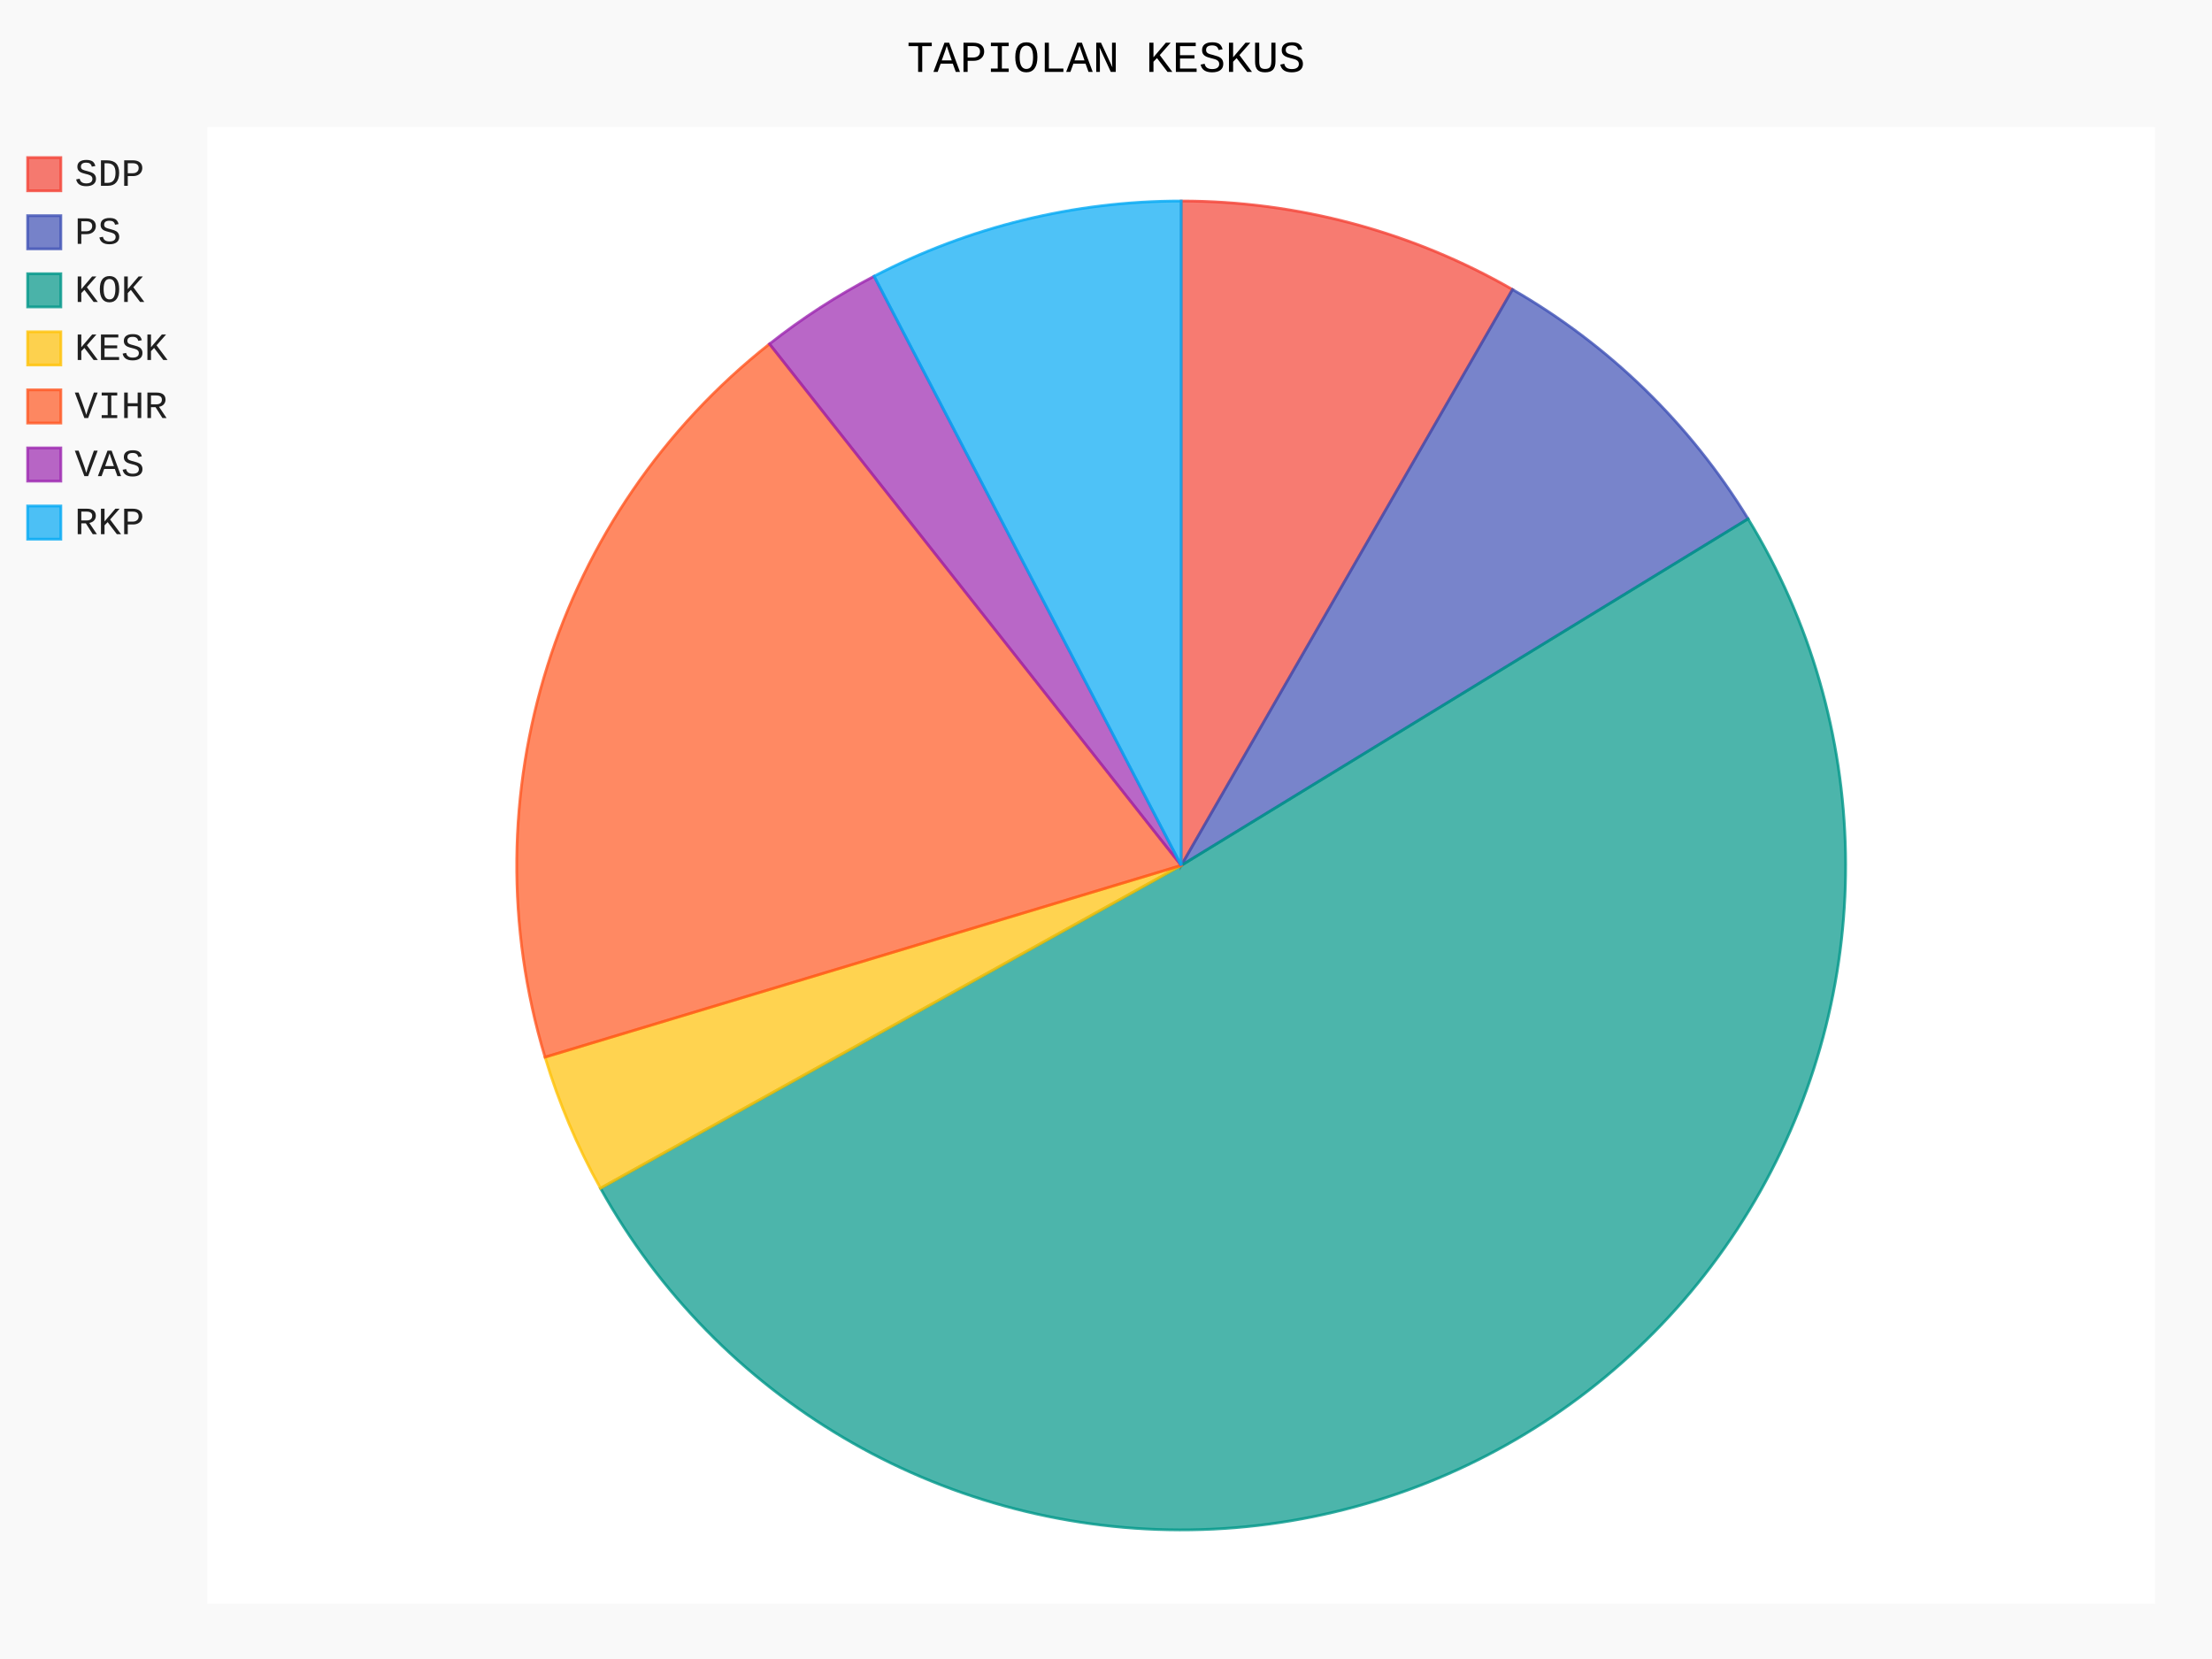
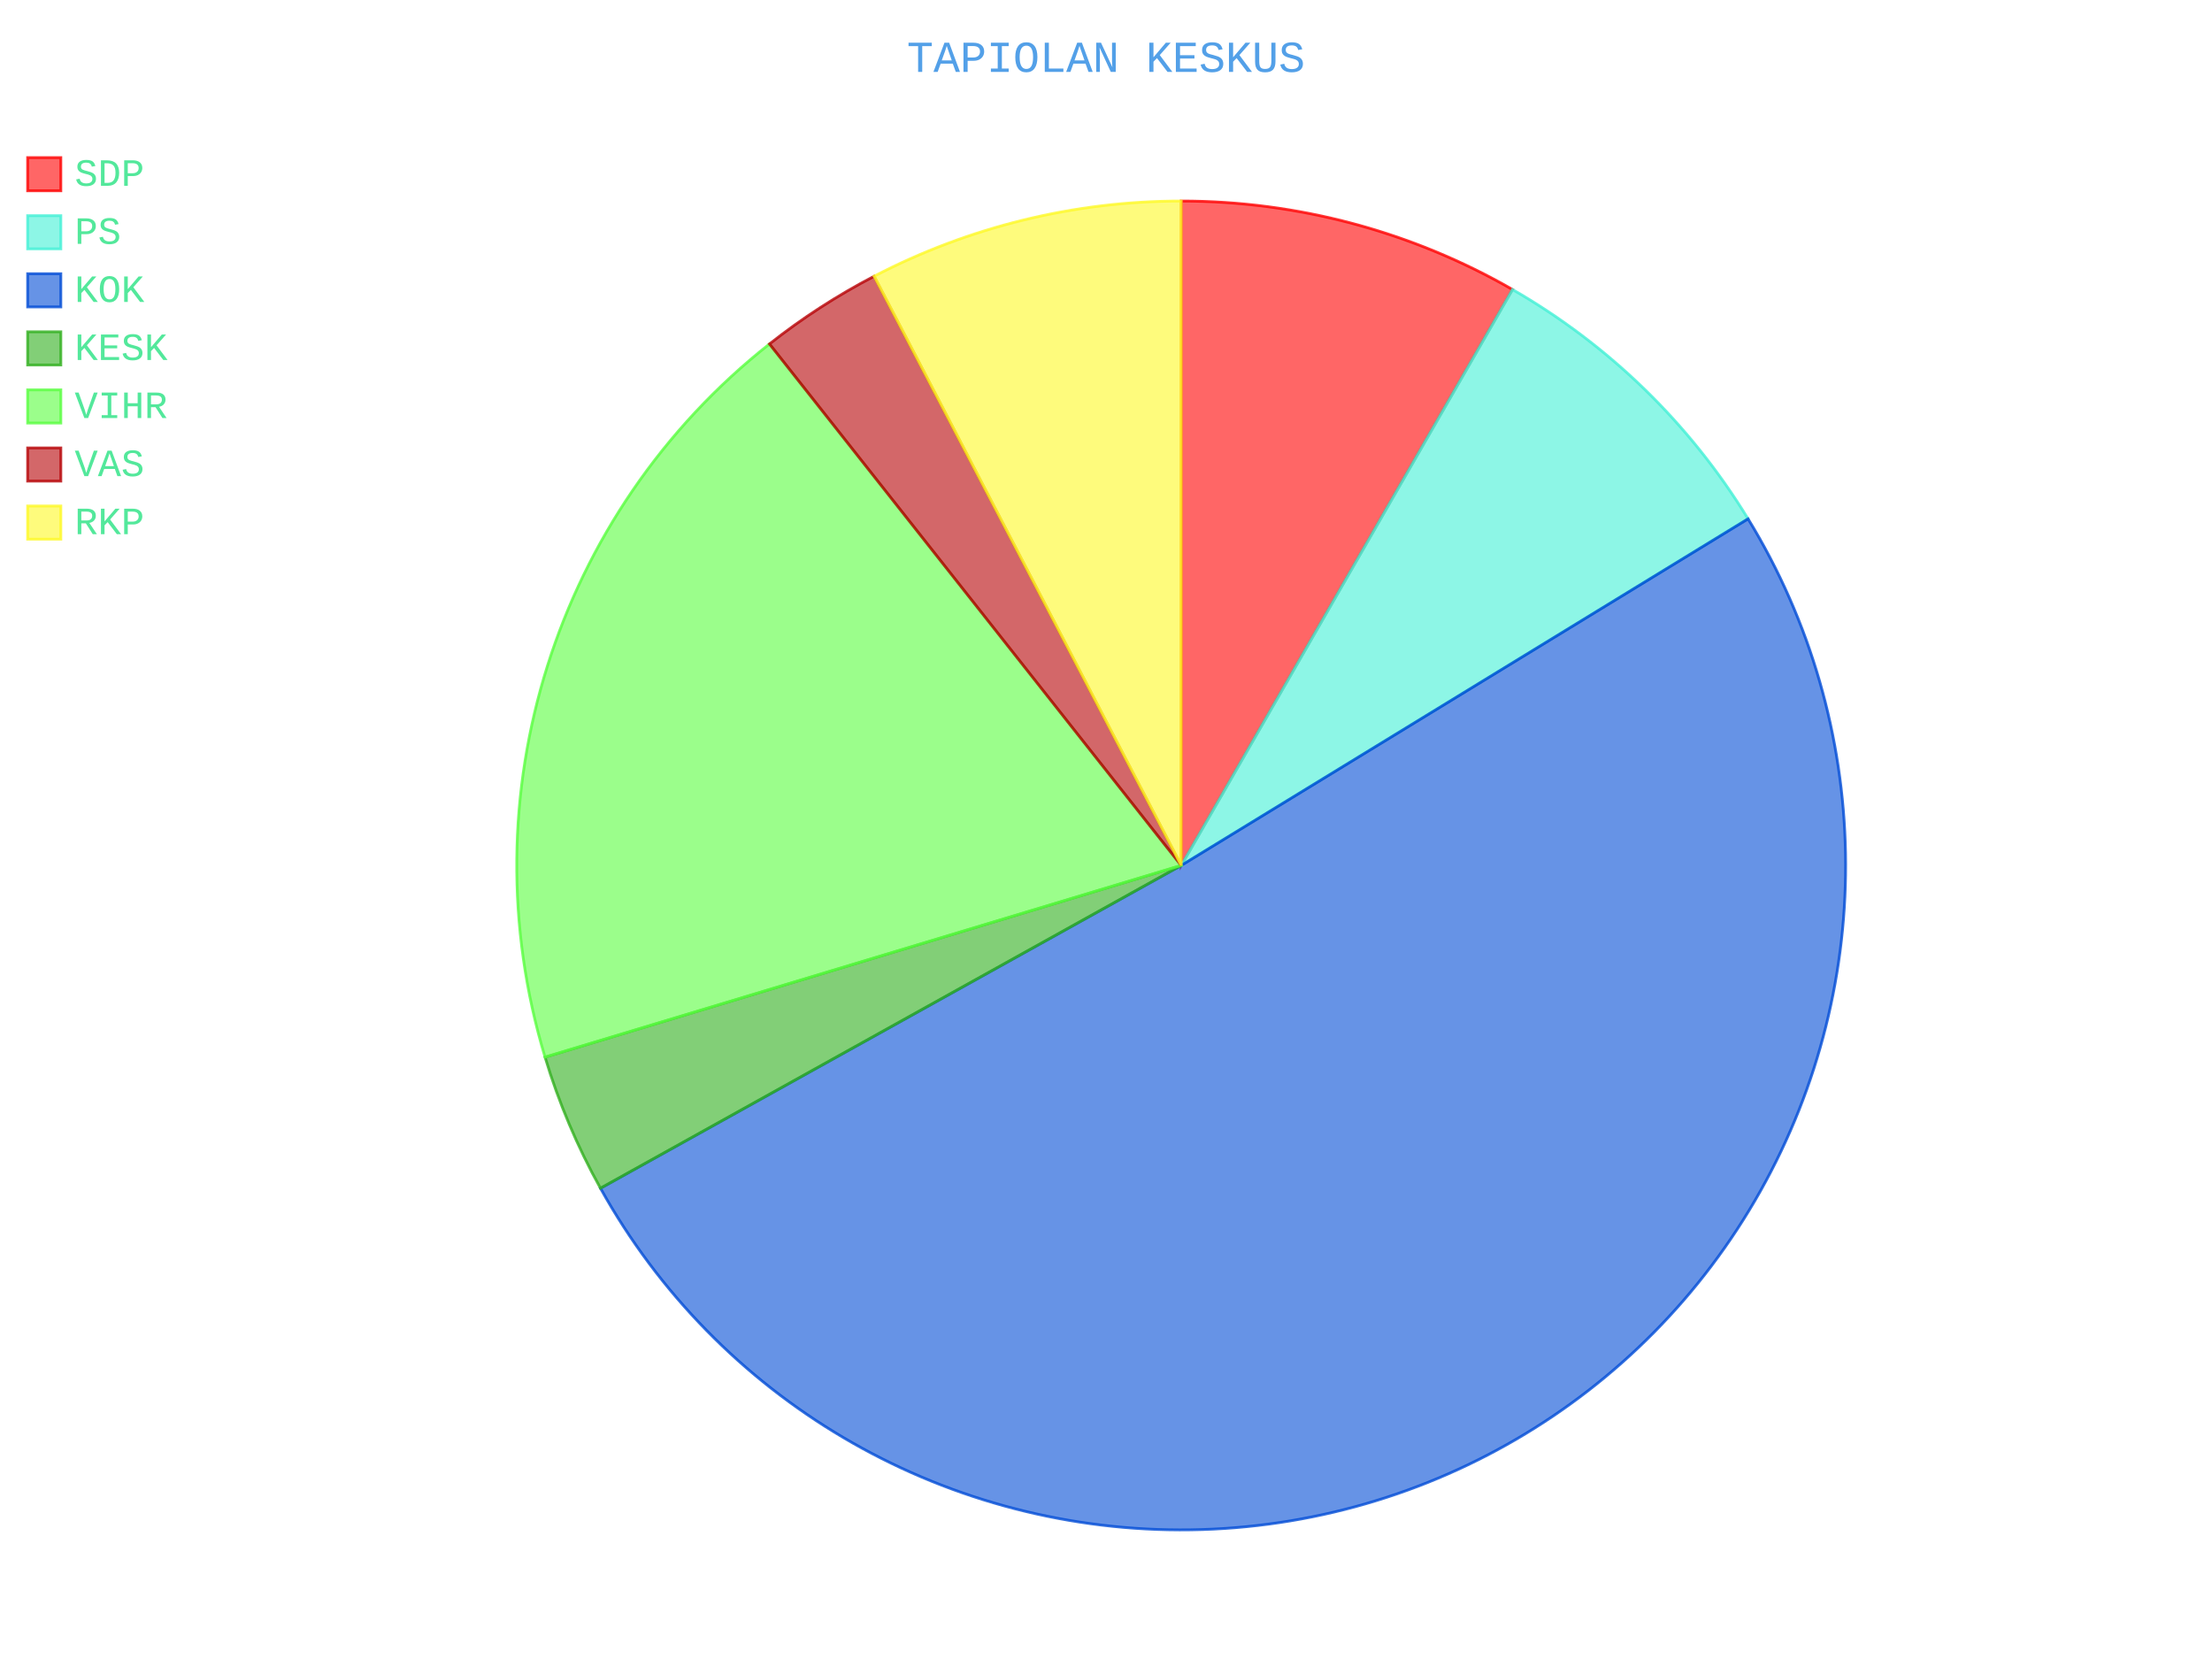
- <svg xmlns="http://www.w3.org/2000/svg" class="pygal-chart" id="chart-7f957869-2cce-482d-92c2-3ea4903a654e" viewBox="0 0 800 600">
+ <svg xmlns="http://www.w3.org/2000/svg" class="pygal-chart" id="chart-4e9fc425-c07e-4f29-8ac1-809ff4d793e5" viewBox="0 0 800 600">
  <defs>
-     <style type="text/css">#chart-7f957869-2cce-482d-92c2-3ea4903a654e{-webkit-user-select:none;-webkit-font-smoothing:antialiased;font-family:Consolas,"Liberation Mono",Menlo,Courier,monospace}#chart-7f957869-2cce-482d-92c2-3ea4903a654e .title{font-family:Consolas,"Liberation Mono",Menlo,Courier,monospace;font-size:16px}#chart-7f957869-2cce-482d-92c2-3ea4903a654e .legends .legend text{font-family:Consolas,"Liberation Mono",Menlo,Courier,monospace;font-size:14px}#chart-7f957869-2cce-482d-92c2-3ea4903a654e .axis text{font-family:Consolas,"Liberation Mono",Menlo,Courier,monospace;font-size:10px}#chart-7f957869-2cce-482d-92c2-3ea4903a654e .axis text.major{font-family:Consolas,"Liberation Mono",Menlo,Courier,monospace;font-size:10px}#chart-7f957869-2cce-482d-92c2-3ea4903a654e .text-overlay text.value{font-family:Consolas,"Liberation Mono",Menlo,Courier,monospace;font-size:16px}#chart-7f957869-2cce-482d-92c2-3ea4903a654e .text-overlay text.label{font-family:Consolas,"Liberation Mono",Menlo,Courier,monospace;font-size:10px}#chart-7f957869-2cce-482d-92c2-3ea4903a654e .tooltip{font-family:Consolas,"Liberation Mono",Menlo,Courier,monospace;font-size:14px}#chart-7f957869-2cce-482d-92c2-3ea4903a654e text.no_data{font-family:Consolas,"Liberation Mono",Menlo,Courier,monospace;font-size:64px}
- #chart-7f957869-2cce-482d-92c2-3ea4903a654e{background-color:rgba(249,249,249,1)}#chart-7f957869-2cce-482d-92c2-3ea4903a654e path,#chart-7f957869-2cce-482d-92c2-3ea4903a654e line,#chart-7f957869-2cce-482d-92c2-3ea4903a654e rect,#chart-7f957869-2cce-482d-92c2-3ea4903a654e circle{-webkit-transition:150ms;-moz-transition:150ms;transition:150ms}#chart-7f957869-2cce-482d-92c2-3ea4903a654e .graph &gt; .background{fill:rgba(249,249,249,1)}#chart-7f957869-2cce-482d-92c2-3ea4903a654e .plot &gt; .background{fill:rgba(255,255,255,1)}#chart-7f957869-2cce-482d-92c2-3ea4903a654e .graph{fill:rgba(0,0,0,.87)}#chart-7f957869-2cce-482d-92c2-3ea4903a654e text.no_data{fill:rgba(0,0,0,1)}#chart-7f957869-2cce-482d-92c2-3ea4903a654e .title{fill:rgba(0,0,0,1)}#chart-7f957869-2cce-482d-92c2-3ea4903a654e .legends .legend text{fill:rgba(0,0,0,.87)}#chart-7f957869-2cce-482d-92c2-3ea4903a654e .legends .legend:hover text{fill:rgba(0,0,0,1)}#chart-7f957869-2cce-482d-92c2-3ea4903a654e .axis .line{stroke:rgba(0,0,0,1)}#chart-7f957869-2cce-482d-92c2-3ea4903a654e .axis .guide.line{stroke:rgba(0,0,0,.54)}#chart-7f957869-2cce-482d-92c2-3ea4903a654e .axis .major.line{stroke:rgba(0,0,0,.87)}#chart-7f957869-2cce-482d-92c2-3ea4903a654e .axis text.major{fill:rgba(0,0,0,1)}#chart-7f957869-2cce-482d-92c2-3ea4903a654e .axis.y .guides:hover .guide.line,#chart-7f957869-2cce-482d-92c2-3ea4903a654e .line-graph .axis.x .guides:hover .guide.line,#chart-7f957869-2cce-482d-92c2-3ea4903a654e .stackedline-graph .axis.x .guides:hover .guide.line,#chart-7f957869-2cce-482d-92c2-3ea4903a654e .xy-graph .axis.x .guides:hover .guide.line{stroke:rgba(0,0,0,1)}#chart-7f957869-2cce-482d-92c2-3ea4903a654e .axis .guides:hover text{fill:rgba(0,0,0,1)}#chart-7f957869-2cce-482d-92c2-3ea4903a654e .reactive{fill-opacity:.7;stroke-opacity:.8}#chart-7f957869-2cce-482d-92c2-3ea4903a654e .ci{stroke:rgba(0,0,0,.87)}#chart-7f957869-2cce-482d-92c2-3ea4903a654e .reactive.active,#chart-7f957869-2cce-482d-92c2-3ea4903a654e .active .reactive{fill-opacity:.8;stroke-opacity:.9;stroke-width:4}#chart-7f957869-2cce-482d-92c2-3ea4903a654e .ci .reactive.active{stroke-width:1.5}#chart-7f957869-2cce-482d-92c2-3ea4903a654e .series text{fill:rgba(0,0,0,1)}#chart-7f957869-2cce-482d-92c2-3ea4903a654e .tooltip rect{fill:rgba(255,255,255,1);stroke:rgba(0,0,0,1);-webkit-transition:opacity 150ms;-moz-transition:opacity 150ms;transition:opacity 150ms}#chart-7f957869-2cce-482d-92c2-3ea4903a654e .tooltip .label{fill:rgba(0,0,0,.87)}#chart-7f957869-2cce-482d-92c2-3ea4903a654e .tooltip .label{fill:rgba(0,0,0,.87)}#chart-7f957869-2cce-482d-92c2-3ea4903a654e .tooltip .legend{font-size:.8em;fill:rgba(0,0,0,.54)}#chart-7f957869-2cce-482d-92c2-3ea4903a654e .tooltip .x_label{font-size:.6em;fill:rgba(0,0,0,1)}#chart-7f957869-2cce-482d-92c2-3ea4903a654e .tooltip .xlink{font-size:.5em;text-decoration:underline}#chart-7f957869-2cce-482d-92c2-3ea4903a654e .tooltip .value{font-size:1.5em}#chart-7f957869-2cce-482d-92c2-3ea4903a654e .bound{font-size:.5em}#chart-7f957869-2cce-482d-92c2-3ea4903a654e .max-value{font-size:.75em;fill:rgba(0,0,0,.54)}#chart-7f957869-2cce-482d-92c2-3ea4903a654e .map-element{fill:rgba(255,255,255,1);stroke:rgba(0,0,0,.54) !important}#chart-7f957869-2cce-482d-92c2-3ea4903a654e .map-element .reactive{fill-opacity:inherit;stroke-opacity:inherit}#chart-7f957869-2cce-482d-92c2-3ea4903a654e .color-0,#chart-7f957869-2cce-482d-92c2-3ea4903a654e .color-0 a:visited{stroke:#F44336;fill:#F44336}#chart-7f957869-2cce-482d-92c2-3ea4903a654e .color-1,#chart-7f957869-2cce-482d-92c2-3ea4903a654e .color-1 a:visited{stroke:#3F51B5;fill:#3F51B5}#chart-7f957869-2cce-482d-92c2-3ea4903a654e .color-2,#chart-7f957869-2cce-482d-92c2-3ea4903a654e .color-2 a:visited{stroke:#009688;fill:#009688}#chart-7f957869-2cce-482d-92c2-3ea4903a654e .color-3,#chart-7f957869-2cce-482d-92c2-3ea4903a654e .color-3 a:visited{stroke:#FFC107;fill:#FFC107}#chart-7f957869-2cce-482d-92c2-3ea4903a654e .color-4,#chart-7f957869-2cce-482d-92c2-3ea4903a654e .color-4 a:visited{stroke:#FF5722;fill:#FF5722}#chart-7f957869-2cce-482d-92c2-3ea4903a654e .color-5,#chart-7f957869-2cce-482d-92c2-3ea4903a654e .color-5 a:visited{stroke:#9C27B0;fill:#9C27B0}#chart-7f957869-2cce-482d-92c2-3ea4903a654e .color-6,#chart-7f957869-2cce-482d-92c2-3ea4903a654e .color-6 a:visited{stroke:#03A9F4;fill:#03A9F4}#chart-7f957869-2cce-482d-92c2-3ea4903a654e .text-overlay .color-0 text{fill:black}#chart-7f957869-2cce-482d-92c2-3ea4903a654e .text-overlay .color-1 text{fill:black}#chart-7f957869-2cce-482d-92c2-3ea4903a654e .text-overlay .color-2 text{fill:black}#chart-7f957869-2cce-482d-92c2-3ea4903a654e .text-overlay .color-3 text{fill:black}#chart-7f957869-2cce-482d-92c2-3ea4903a654e .text-overlay .color-4 text{fill:black}#chart-7f957869-2cce-482d-92c2-3ea4903a654e .text-overlay .color-5 text{fill:black}#chart-7f957869-2cce-482d-92c2-3ea4903a654e .text-overlay .color-6 text{fill:black}
- #chart-7f957869-2cce-482d-92c2-3ea4903a654e text.no_data{text-anchor:middle}#chart-7f957869-2cce-482d-92c2-3ea4903a654e .guide.line{fill:none}#chart-7f957869-2cce-482d-92c2-3ea4903a654e .centered{text-anchor:middle}#chart-7f957869-2cce-482d-92c2-3ea4903a654e .title{text-anchor:middle}#chart-7f957869-2cce-482d-92c2-3ea4903a654e .legends .legend text{fill-opacity:1}#chart-7f957869-2cce-482d-92c2-3ea4903a654e .axis.x text{text-anchor:middle}#chart-7f957869-2cce-482d-92c2-3ea4903a654e .axis.x:not(.web) text[transform]{text-anchor:start}#chart-7f957869-2cce-482d-92c2-3ea4903a654e .axis.x:not(.web) text[transform].backwards{text-anchor:end}#chart-7f957869-2cce-482d-92c2-3ea4903a654e .axis.y text{text-anchor:end}#chart-7f957869-2cce-482d-92c2-3ea4903a654e .axis.y text[transform].backwards{text-anchor:start}#chart-7f957869-2cce-482d-92c2-3ea4903a654e .axis.y2 text{text-anchor:start}#chart-7f957869-2cce-482d-92c2-3ea4903a654e .axis.y2 text[transform].backwards{text-anchor:end}#chart-7f957869-2cce-482d-92c2-3ea4903a654e .axis .guide.line{stroke-dasharray:4,4}#chart-7f957869-2cce-482d-92c2-3ea4903a654e .axis .major.guide.line{stroke-dasharray:6,6}#chart-7f957869-2cce-482d-92c2-3ea4903a654e .horizontal .axis.y .guide.line,#chart-7f957869-2cce-482d-92c2-3ea4903a654e .horizontal .axis.y2 .guide.line,#chart-7f957869-2cce-482d-92c2-3ea4903a654e .vertical .axis.x .guide.line{opacity:0}#chart-7f957869-2cce-482d-92c2-3ea4903a654e .horizontal .axis.always_show .guide.line,#chart-7f957869-2cce-482d-92c2-3ea4903a654e .vertical .axis.always_show .guide.line{opacity:1 !important}#chart-7f957869-2cce-482d-92c2-3ea4903a654e .axis.y .guides:hover .guide.line,#chart-7f957869-2cce-482d-92c2-3ea4903a654e .axis.y2 .guides:hover .guide.line,#chart-7f957869-2cce-482d-92c2-3ea4903a654e .axis.x .guides:hover .guide.line{opacity:1}#chart-7f957869-2cce-482d-92c2-3ea4903a654e .axis .guides:hover text{opacity:1}#chart-7f957869-2cce-482d-92c2-3ea4903a654e .nofill{fill:none}#chart-7f957869-2cce-482d-92c2-3ea4903a654e .subtle-fill{fill-opacity:.2}#chart-7f957869-2cce-482d-92c2-3ea4903a654e .dot{stroke-width:1px;fill-opacity:1}#chart-7f957869-2cce-482d-92c2-3ea4903a654e .dot.active{stroke-width:5px}#chart-7f957869-2cce-482d-92c2-3ea4903a654e .dot.negative{fill:transparent}#chart-7f957869-2cce-482d-92c2-3ea4903a654e text,#chart-7f957869-2cce-482d-92c2-3ea4903a654e tspan{stroke:none !important}#chart-7f957869-2cce-482d-92c2-3ea4903a654e .series text.active{opacity:1}#chart-7f957869-2cce-482d-92c2-3ea4903a654e .tooltip rect{fill-opacity:.95;stroke-width:.5}#chart-7f957869-2cce-482d-92c2-3ea4903a654e .tooltip text{fill-opacity:1}#chart-7f957869-2cce-482d-92c2-3ea4903a654e .showable{visibility:hidden}#chart-7f957869-2cce-482d-92c2-3ea4903a654e .showable.shown{visibility:visible}#chart-7f957869-2cce-482d-92c2-3ea4903a654e .gauge-background{fill:rgba(229,229,229,1);stroke:none}#chart-7f957869-2cce-482d-92c2-3ea4903a654e .bg-lines{stroke:rgba(249,249,249,1);stroke-width:2px}</style>
+     <style type="text/css">#chart-4e9fc425-c07e-4f29-8ac1-809ff4d793e5{-webkit-user-select:none;-webkit-font-smoothing:antialiased;font-family:Consolas,"Liberation Mono",Menlo,Courier,monospace}#chart-4e9fc425-c07e-4f29-8ac1-809ff4d793e5 .title{font-family:Consolas,"Liberation Mono",Menlo,Courier,monospace;font-size:16px}#chart-4e9fc425-c07e-4f29-8ac1-809ff4d793e5 .legends .legend text{font-family:Consolas,"Liberation Mono",Menlo,Courier,monospace;font-size:14px}#chart-4e9fc425-c07e-4f29-8ac1-809ff4d793e5 .axis text{font-family:Consolas,"Liberation Mono",Menlo,Courier,monospace;font-size:10px}#chart-4e9fc425-c07e-4f29-8ac1-809ff4d793e5 .axis text.major{font-family:Consolas,"Liberation Mono",Menlo,Courier,monospace;font-size:10px}#chart-4e9fc425-c07e-4f29-8ac1-809ff4d793e5 .text-overlay text.value{font-family:Consolas,"Liberation Mono",Menlo,Courier,monospace;font-size:16px}#chart-4e9fc425-c07e-4f29-8ac1-809ff4d793e5 .text-overlay text.label{font-family:Consolas,"Liberation Mono",Menlo,Courier,monospace;font-size:10px}#chart-4e9fc425-c07e-4f29-8ac1-809ff4d793e5 .tooltip{font-family:Consolas,"Liberation Mono",Menlo,Courier,monospace;font-size:14px}#chart-4e9fc425-c07e-4f29-8ac1-809ff4d793e5 text.no_data{font-family:Consolas,"Liberation Mono",Menlo,Courier,monospace;font-size:64px}
+ #chart-4e9fc425-c07e-4f29-8ac1-809ff4d793e5{background-color:transparent}#chart-4e9fc425-c07e-4f29-8ac1-809ff4d793e5 path,#chart-4e9fc425-c07e-4f29-8ac1-809ff4d793e5 line,#chart-4e9fc425-c07e-4f29-8ac1-809ff4d793e5 rect,#chart-4e9fc425-c07e-4f29-8ac1-809ff4d793e5 circle{-webkit-transition:1000ms ease-in;-moz-transition:1000ms ease-in;transition:1000ms ease-in}#chart-4e9fc425-c07e-4f29-8ac1-809ff4d793e5 .graph &gt; .background{fill:transparent}#chart-4e9fc425-c07e-4f29-8ac1-809ff4d793e5 .plot &gt; .background{fill:transparent}#chart-4e9fc425-c07e-4f29-8ac1-809ff4d793e5 .graph{fill:#53E89B}#chart-4e9fc425-c07e-4f29-8ac1-809ff4d793e5 text.no_data{fill:#53A0E8}#chart-4e9fc425-c07e-4f29-8ac1-809ff4d793e5 .title{fill:#53A0E8}#chart-4e9fc425-c07e-4f29-8ac1-809ff4d793e5 .legends .legend text{fill:#53E89B}#chart-4e9fc425-c07e-4f29-8ac1-809ff4d793e5 .legends .legend:hover text{fill:#53A0E8}#chart-4e9fc425-c07e-4f29-8ac1-809ff4d793e5 .axis .line{stroke:#53A0E8}#chart-4e9fc425-c07e-4f29-8ac1-809ff4d793e5 .axis .guide.line{stroke:#630C0D}#chart-4e9fc425-c07e-4f29-8ac1-809ff4d793e5 .axis .major.line{stroke:#53E89B}#chart-4e9fc425-c07e-4f29-8ac1-809ff4d793e5 .axis text.major{fill:#53A0E8}#chart-4e9fc425-c07e-4f29-8ac1-809ff4d793e5 .axis.y .guides:hover .guide.line,#chart-4e9fc425-c07e-4f29-8ac1-809ff4d793e5 .line-graph .axis.x .guides:hover .guide.line,#chart-4e9fc425-c07e-4f29-8ac1-809ff4d793e5 .stackedline-graph .axis.x .guides:hover .guide.line,#chart-4e9fc425-c07e-4f29-8ac1-809ff4d793e5 .xy-graph .axis.x .guides:hover .guide.line{stroke:#53A0E8}#chart-4e9fc425-c07e-4f29-8ac1-809ff4d793e5 .axis .guides:hover text{fill:#53A0E8}#chart-4e9fc425-c07e-4f29-8ac1-809ff4d793e5 .reactive{fill-opacity:.6;stroke-opacity:.8}#chart-4e9fc425-c07e-4f29-8ac1-809ff4d793e5 .ci{stroke:#53E89B}#chart-4e9fc425-c07e-4f29-8ac1-809ff4d793e5 .reactive.active,#chart-4e9fc425-c07e-4f29-8ac1-809ff4d793e5 .active .reactive{fill-opacity:.9;stroke-opacity:.9;stroke-width:4}#chart-4e9fc425-c07e-4f29-8ac1-809ff4d793e5 .ci .reactive.active{stroke-width:1.5}#chart-4e9fc425-c07e-4f29-8ac1-809ff4d793e5 .series text{fill:#53A0E8}#chart-4e9fc425-c07e-4f29-8ac1-809ff4d793e5 .tooltip rect{fill:transparent;stroke:#53A0E8;-webkit-transition:opacity 1000ms ease-in;-moz-transition:opacity 1000ms ease-in;transition:opacity 1000ms ease-in}#chart-4e9fc425-c07e-4f29-8ac1-809ff4d793e5 .tooltip .label{fill:#53E89B}#chart-4e9fc425-c07e-4f29-8ac1-809ff4d793e5 .tooltip .label{fill:#53E89B}#chart-4e9fc425-c07e-4f29-8ac1-809ff4d793e5 .tooltip .legend{font-size:.8em;fill:#630C0D}#chart-4e9fc425-c07e-4f29-8ac1-809ff4d793e5 .tooltip .x_label{font-size:.6em;fill:#53A0E8}#chart-4e9fc425-c07e-4f29-8ac1-809ff4d793e5 .tooltip .xlink{font-size:.5em;text-decoration:underline}#chart-4e9fc425-c07e-4f29-8ac1-809ff4d793e5 .tooltip .value{font-size:1.5em}#chart-4e9fc425-c07e-4f29-8ac1-809ff4d793e5 .bound{font-size:.5em}#chart-4e9fc425-c07e-4f29-8ac1-809ff4d793e5 .max-value{font-size:.75em;fill:#630C0D}#chart-4e9fc425-c07e-4f29-8ac1-809ff4d793e5 .map-element{fill:transparent;stroke:#630C0D !important}#chart-4e9fc425-c07e-4f29-8ac1-809ff4d793e5 .map-element .reactive{fill-opacity:inherit;stroke-opacity:inherit}#chart-4e9fc425-c07e-4f29-8ac1-809ff4d793e5 .color-0,#chart-4e9fc425-c07e-4f29-8ac1-809ff4d793e5 .color-0 a:visited{stroke:#ff0000;fill:#ff0000}#chart-4e9fc425-c07e-4f29-8ac1-809ff4d793e5 .color-1,#chart-4e9fc425-c07e-4f29-8ac1-809ff4d793e5 .color-1 a:visited{stroke:#42f0d6;fill:#42f0d6}#chart-4e9fc425-c07e-4f29-8ac1-809ff4d793e5 .color-2,#chart-4e9fc425-c07e-4f29-8ac1-809ff4d793e5 .color-2 a:visited{stroke:#004bd6;fill:#004bd6}#chart-4e9fc425-c07e-4f29-8ac1-809ff4d793e5 .color-3,#chart-4e9fc425-c07e-4f29-8ac1-809ff4d793e5 .color-3 a:visited{stroke:#30af1d;fill:#30af1d}#chart-4e9fc425-c07e-4f29-8ac1-809ff4d793e5 .color-4,#chart-4e9fc425-c07e-4f29-8ac1-809ff4d793e5 .color-4 a:visited{stroke:#58fd3f;fill:#58fd3f}#chart-4e9fc425-c07e-4f29-8ac1-809ff4d793e5 .color-5,#chart-4e9fc425-c07e-4f29-8ac1-809ff4d793e5 .color-5 a:visited{stroke:#b60205;fill:#b60205}#chart-4e9fc425-c07e-4f29-8ac1-809ff4d793e5 .color-6,#chart-4e9fc425-c07e-4f29-8ac1-809ff4d793e5 .color-6 a:visited{stroke:#fdf926;fill:#fdf926}#chart-4e9fc425-c07e-4f29-8ac1-809ff4d793e5 .text-overlay .color-0 text{fill:black}#chart-4e9fc425-c07e-4f29-8ac1-809ff4d793e5 .text-overlay .color-1 text{fill:black}#chart-4e9fc425-c07e-4f29-8ac1-809ff4d793e5 .text-overlay .color-2 text{fill:black}#chart-4e9fc425-c07e-4f29-8ac1-809ff4d793e5 .text-overlay .color-3 text{fill:black}#chart-4e9fc425-c07e-4f29-8ac1-809ff4d793e5 .text-overlay .color-4 text{fill:black}#chart-4e9fc425-c07e-4f29-8ac1-809ff4d793e5 .text-overlay .color-5 text{fill:black}#chart-4e9fc425-c07e-4f29-8ac1-809ff4d793e5 .text-overlay .color-6 text{fill:black}
+ #chart-4e9fc425-c07e-4f29-8ac1-809ff4d793e5 text.no_data{text-anchor:middle}#chart-4e9fc425-c07e-4f29-8ac1-809ff4d793e5 .guide.line{fill:none}#chart-4e9fc425-c07e-4f29-8ac1-809ff4d793e5 .centered{text-anchor:middle}#chart-4e9fc425-c07e-4f29-8ac1-809ff4d793e5 .title{text-anchor:middle}#chart-4e9fc425-c07e-4f29-8ac1-809ff4d793e5 .legends .legend text{fill-opacity:1}#chart-4e9fc425-c07e-4f29-8ac1-809ff4d793e5 .axis.x text{text-anchor:middle}#chart-4e9fc425-c07e-4f29-8ac1-809ff4d793e5 .axis.x:not(.web) text[transform]{text-anchor:start}#chart-4e9fc425-c07e-4f29-8ac1-809ff4d793e5 .axis.x:not(.web) text[transform].backwards{text-anchor:end}#chart-4e9fc425-c07e-4f29-8ac1-809ff4d793e5 .axis.y text{text-anchor:end}#chart-4e9fc425-c07e-4f29-8ac1-809ff4d793e5 .axis.y text[transform].backwards{text-anchor:start}#chart-4e9fc425-c07e-4f29-8ac1-809ff4d793e5 .axis.y2 text{text-anchor:start}#chart-4e9fc425-c07e-4f29-8ac1-809ff4d793e5 .axis.y2 text[transform].backwards{text-anchor:end}#chart-4e9fc425-c07e-4f29-8ac1-809ff4d793e5 .axis .guide.line{stroke-dasharray:4,4}#chart-4e9fc425-c07e-4f29-8ac1-809ff4d793e5 .axis .major.guide.line{stroke-dasharray:6,6}#chart-4e9fc425-c07e-4f29-8ac1-809ff4d793e5 .horizontal .axis.y .guide.line,#chart-4e9fc425-c07e-4f29-8ac1-809ff4d793e5 .horizontal .axis.y2 .guide.line,#chart-4e9fc425-c07e-4f29-8ac1-809ff4d793e5 .vertical .axis.x .guide.line{opacity:0}#chart-4e9fc425-c07e-4f29-8ac1-809ff4d793e5 .horizontal .axis.always_show .guide.line,#chart-4e9fc425-c07e-4f29-8ac1-809ff4d793e5 .vertical .axis.always_show .guide.line{opacity:1 !important}#chart-4e9fc425-c07e-4f29-8ac1-809ff4d793e5 .axis.y .guides:hover .guide.line,#chart-4e9fc425-c07e-4f29-8ac1-809ff4d793e5 .axis.y2 .guides:hover .guide.line,#chart-4e9fc425-c07e-4f29-8ac1-809ff4d793e5 .axis.x .guides:hover .guide.line{opacity:1}#chart-4e9fc425-c07e-4f29-8ac1-809ff4d793e5 .axis .guides:hover text{opacity:1}#chart-4e9fc425-c07e-4f29-8ac1-809ff4d793e5 .nofill{fill:none}#chart-4e9fc425-c07e-4f29-8ac1-809ff4d793e5 .subtle-fill{fill-opacity:.2}#chart-4e9fc425-c07e-4f29-8ac1-809ff4d793e5 .dot{stroke-width:1px;fill-opacity:1}#chart-4e9fc425-c07e-4f29-8ac1-809ff4d793e5 .dot.active{stroke-width:5px}#chart-4e9fc425-c07e-4f29-8ac1-809ff4d793e5 .dot.negative{fill:transparent}#chart-4e9fc425-c07e-4f29-8ac1-809ff4d793e5 text,#chart-4e9fc425-c07e-4f29-8ac1-809ff4d793e5 tspan{stroke:none !important}#chart-4e9fc425-c07e-4f29-8ac1-809ff4d793e5 .series text.active{opacity:1}#chart-4e9fc425-c07e-4f29-8ac1-809ff4d793e5 .tooltip rect{fill-opacity:.95;stroke-width:.5}#chart-4e9fc425-c07e-4f29-8ac1-809ff4d793e5 .tooltip text{fill-opacity:1}#chart-4e9fc425-c07e-4f29-8ac1-809ff4d793e5 .showable{visibility:hidden}#chart-4e9fc425-c07e-4f29-8ac1-809ff4d793e5 .showable.shown{visibility:visible}#chart-4e9fc425-c07e-4f29-8ac1-809ff4d793e5 .gauge-background{fill:rgba(229,229,229,1);stroke:none}#chart-4e9fc425-c07e-4f29-8ac1-809ff4d793e5 .bg-lines{stroke:transparent;stroke-width:2px}</style>
  </defs>
  <g class="graph pie-graph vertical">
    <rect class="background" height="600" width="800" x="0" y="0" />
    <g class="plot" transform="translate(75, 46)">
      <rect class="background" height="534" width="704.4" x="0" y="0" />
      <g class="series serie-0 color-0">
        <g class="slices">
          <g class="slice">
            <path class="slice reactive tooltip-trigger" d="M352.2 26.7 A240.3 240.3 0 0 1 472.011 58.699 L352.2 267 A0 0 0 0 0 352.2 267 z" />
          </g>
        </g>
      </g>
      <g class="series serie-1 color-1">
        <g class="slices">
          <g class="slice">
            <path class="slice reactive tooltip-trigger" d="M472.011 58.699 A240.3 240.3 0 0 1 557.212 141.644 L352.2 267 A0 0 0 0 0 352.2 267 z" />
          </g>
        </g>
      </g>
      <g class="series serie-2 color-2">
        <g class="slices">
          <g class="slice">
            <path class="slice reactive tooltip-trigger" d="M557.212 141.644 A240.3 240.3 0 1 1 142.168 383.75 L352.2 267 A0 0 0 1 0 352.2 267 z" />
          </g>
        </g>
      </g>
      <g class="series serie-3 color-3">
        <g class="slices">
          <g class="slice">
            <path class="slice reactive tooltip-trigger" d="M142.168 383.75 A240.3 240.3 0 0 1 122.12 336.335 L352.2 267 A0 0 0 0 0 352.2 267 z" />
          </g>
        </g>
      </g>
      <g class="series serie-4 color-4">
        <g class="slices">
          <g class="slice">
            <path class="slice reactive tooltip-trigger" d="M122.12 336.335 A240.3 240.3 0 0 1 203.294 78.397 L352.2 267 A0 0 0 0 0 352.2 267 z" />
          </g>
        </g>
      </g>
      <g class="series serie-5 color-5">
        <g class="slices">
          <g class="slice">
            <path class="slice reactive tooltip-trigger" d="M203.294 78.397 A240.3 240.3 0 0 1 241.126 53.911 L352.2 267 A0 0 0 0 0 352.2 267 z" />
          </g>
        </g>
      </g>
      <g class="series serie-6 color-6">
        <g class="slices">
          <g class="slice">
            <path class="slice reactive tooltip-trigger" d="M241.126 53.911 A240.3 240.3 0 0 1 352.2 26.7 L352.2 267 A0 0 0 0 0 352.2 267 z" />
          </g>
        </g>
      </g>
    </g>
    <g class="titles">
      <text class="title plot_title" x="400.0" y="26">TAPIOLAN KESKUS</text>
    </g>
    <g class="plot overlay" transform="translate(75, 46)">
      <g class="series serie-0 color-0" />
      <g class="series serie-1 color-1" />
      <g class="series serie-2 color-2" />
      <g class="series serie-3 color-3" />
      <g class="series serie-4 color-4" />
      <g class="series serie-5 color-5" />
      <g class="series serie-6 color-6" />
    </g>
    <g class="plot text-overlay" transform="translate(75, 46)">
      <g class="series serie-0 color-0" />
      <g class="series serie-1 color-1" />
      <g class="series serie-2 color-2" />
      <g class="series serie-3 color-3" />
      <g class="series serie-4 color-4" />
      <g class="series serie-5 color-5" />
      <g class="series serie-6 color-6" />
    </g>
    <g class="plot tooltip-overlay" transform="translate(75, 46)">
      <g class="tooltip" style="opacity: 0" transform="translate(0 0)">
        <rect class="tooltip-box" height="0" rx="0" ry="0" width="0" />
        <g class="text" />
      </g>
    </g>
    <g class="legends" transform="translate(10, 56)">
      <g class="legend reactive activate-serie" id="activate-serie-0">
        <rect class="color-0 reactive" height="12" width="12" x="0.0" y="1.0" />
        <text x="17.0" y="11.2">SDP</text>
      </g>
      <g class="legend reactive activate-serie" id="activate-serie-1">
        <rect class="color-1 reactive" height="12" width="12" x="0.0" y="22.0" />
        <text x="17.0" y="32.2">PS</text>
      </g>
      <g class="legend reactive activate-serie" id="activate-serie-2">
        <rect class="color-2 reactive" height="12" width="12" x="0.0" y="43.0" />
        <text x="17.0" y="53.2">KOK</text>
      </g>
      <g class="legend reactive activate-serie" id="activate-serie-3">
        <rect class="color-3 reactive" height="12" width="12" x="0.0" y="64.0" />
        <text x="17.0" y="74.2">KESK</text>
      </g>
      <g class="legend reactive activate-serie" id="activate-serie-4">
        <rect class="color-4 reactive" height="12" width="12" x="0.0" y="85.0" />
        <text x="17.0" y="95.2">VIHR</text>
      </g>
      <g class="legend reactive activate-serie" id="activate-serie-5">
        <rect class="color-5 reactive" height="12" width="12" x="0.0" y="106.0" />
        <text x="17.0" y="116.2">VAS</text>
      </g>
      <g class="legend reactive activate-serie" id="activate-serie-6">
        <rect class="color-6 reactive" height="12" width="12" x="0.0" y="127.0" />
        <text x="17.0" y="137.2">RKP</text>
      </g>
    </g>
    <g class="legends" transform="translate(790, 56)" />
  </g>
</svg>
